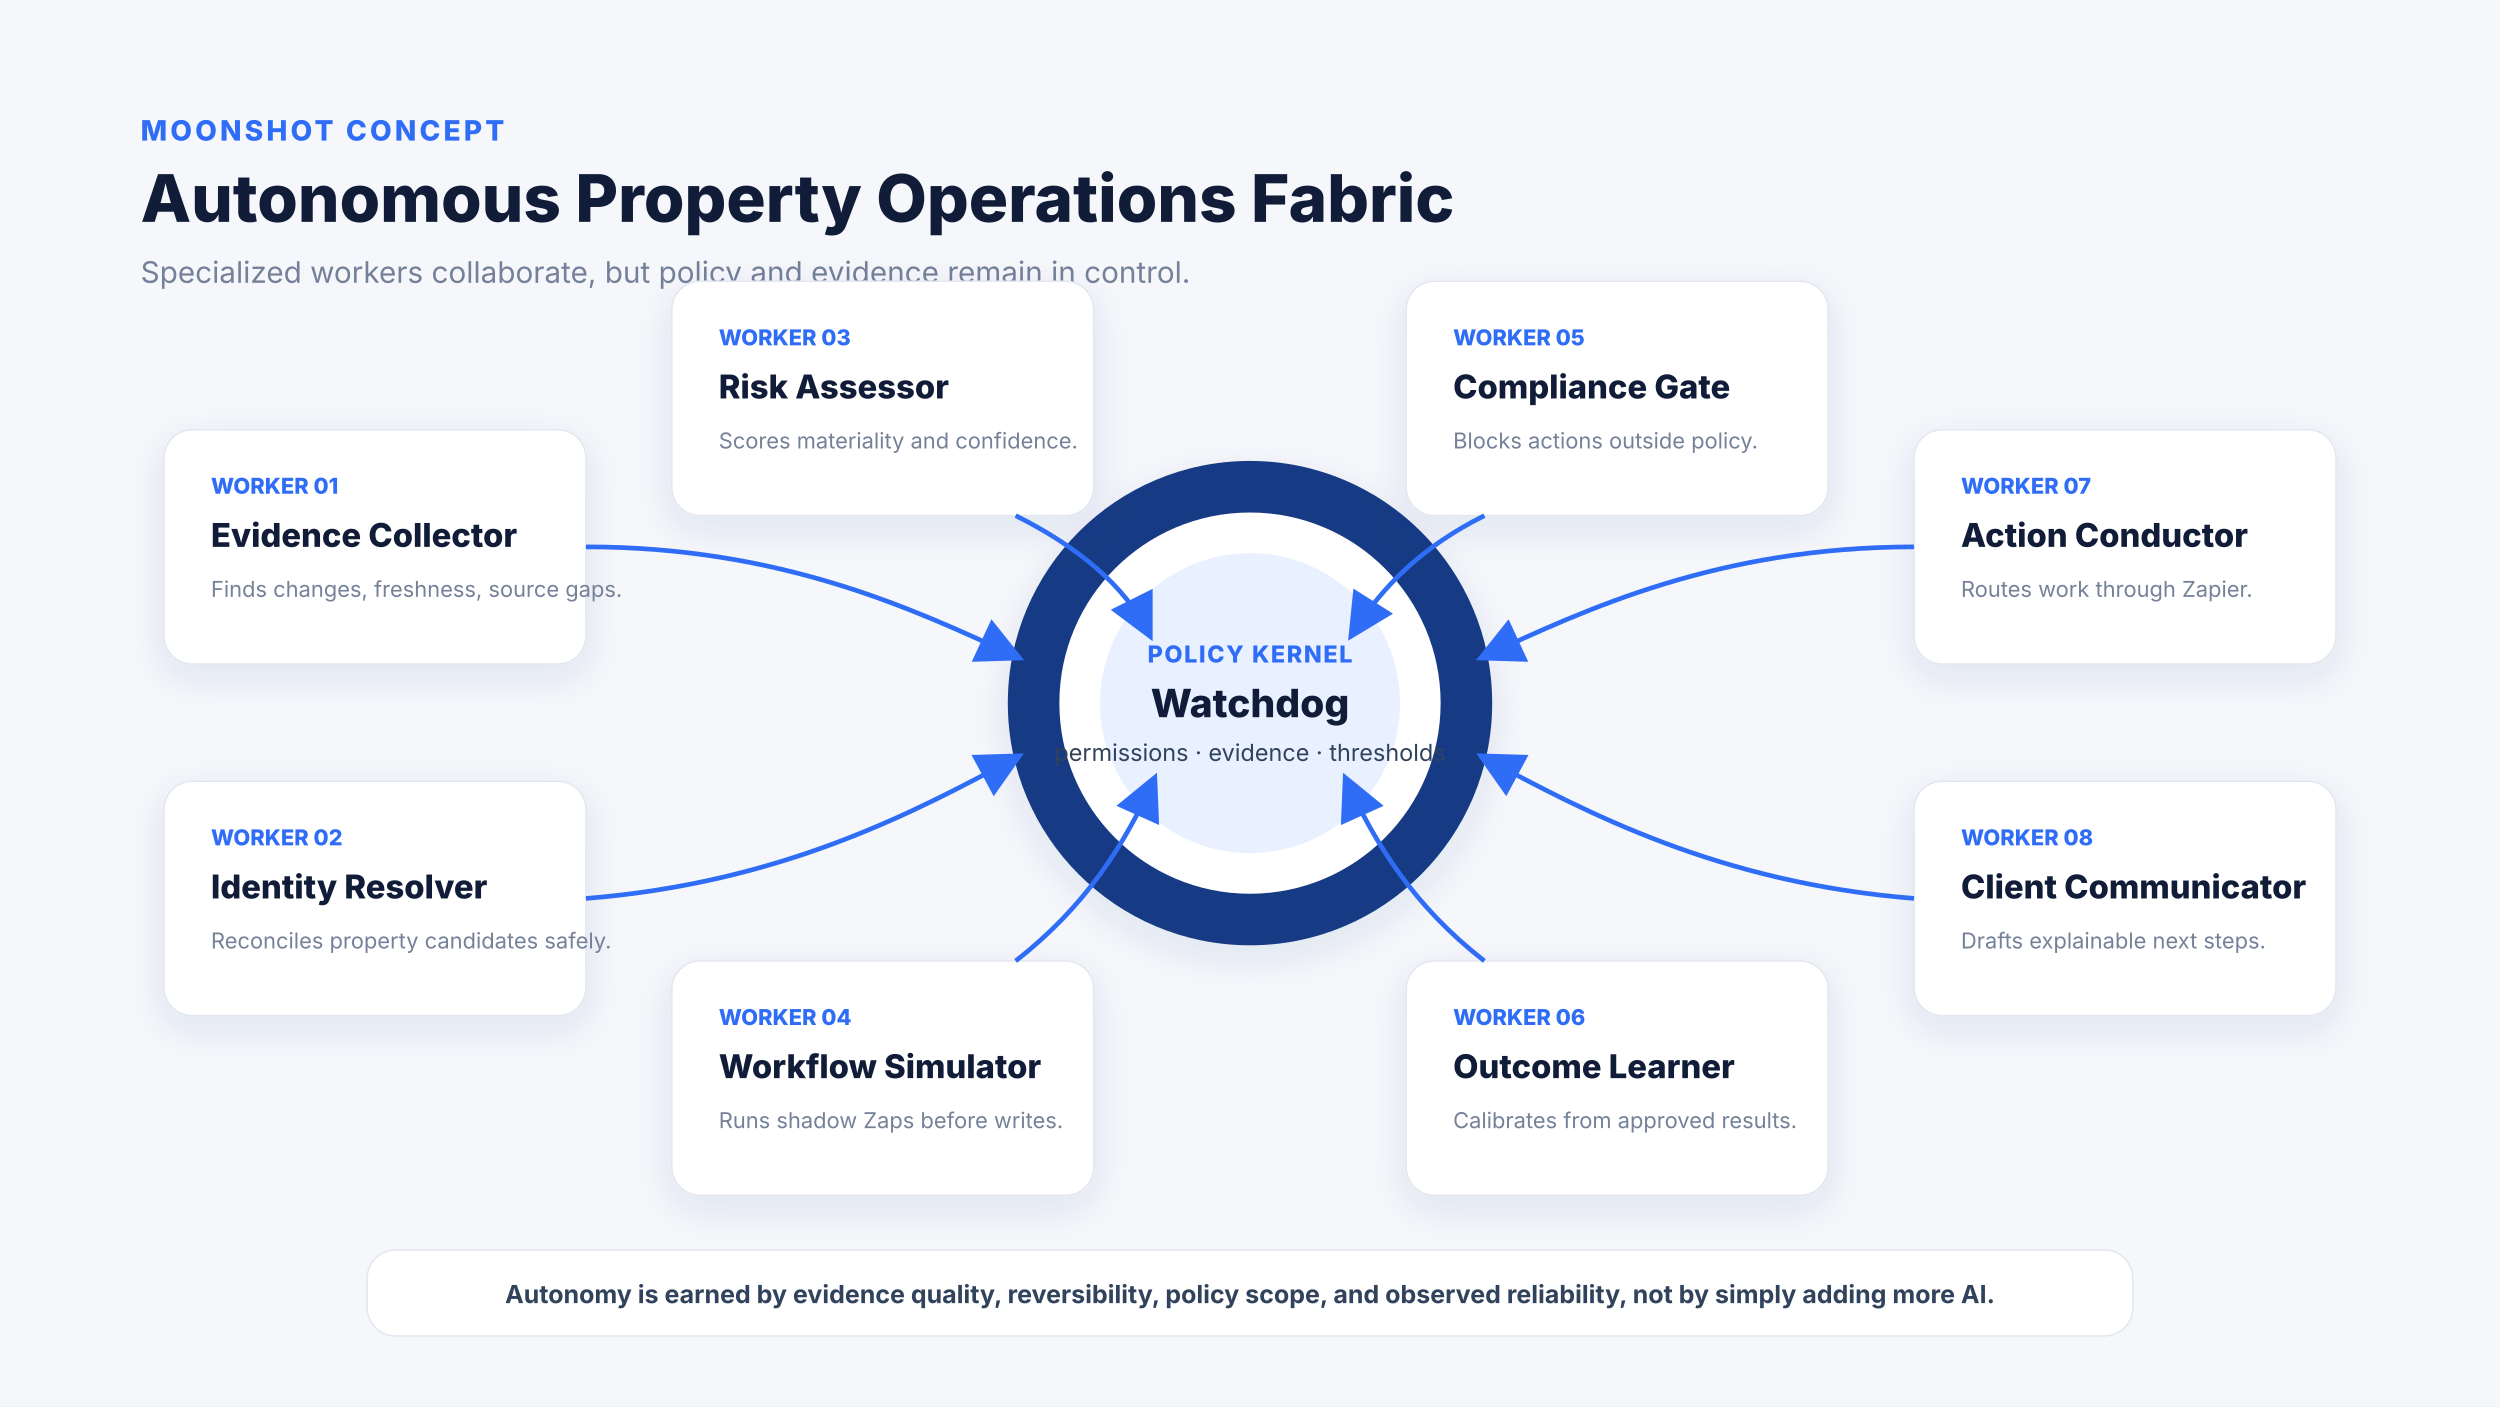
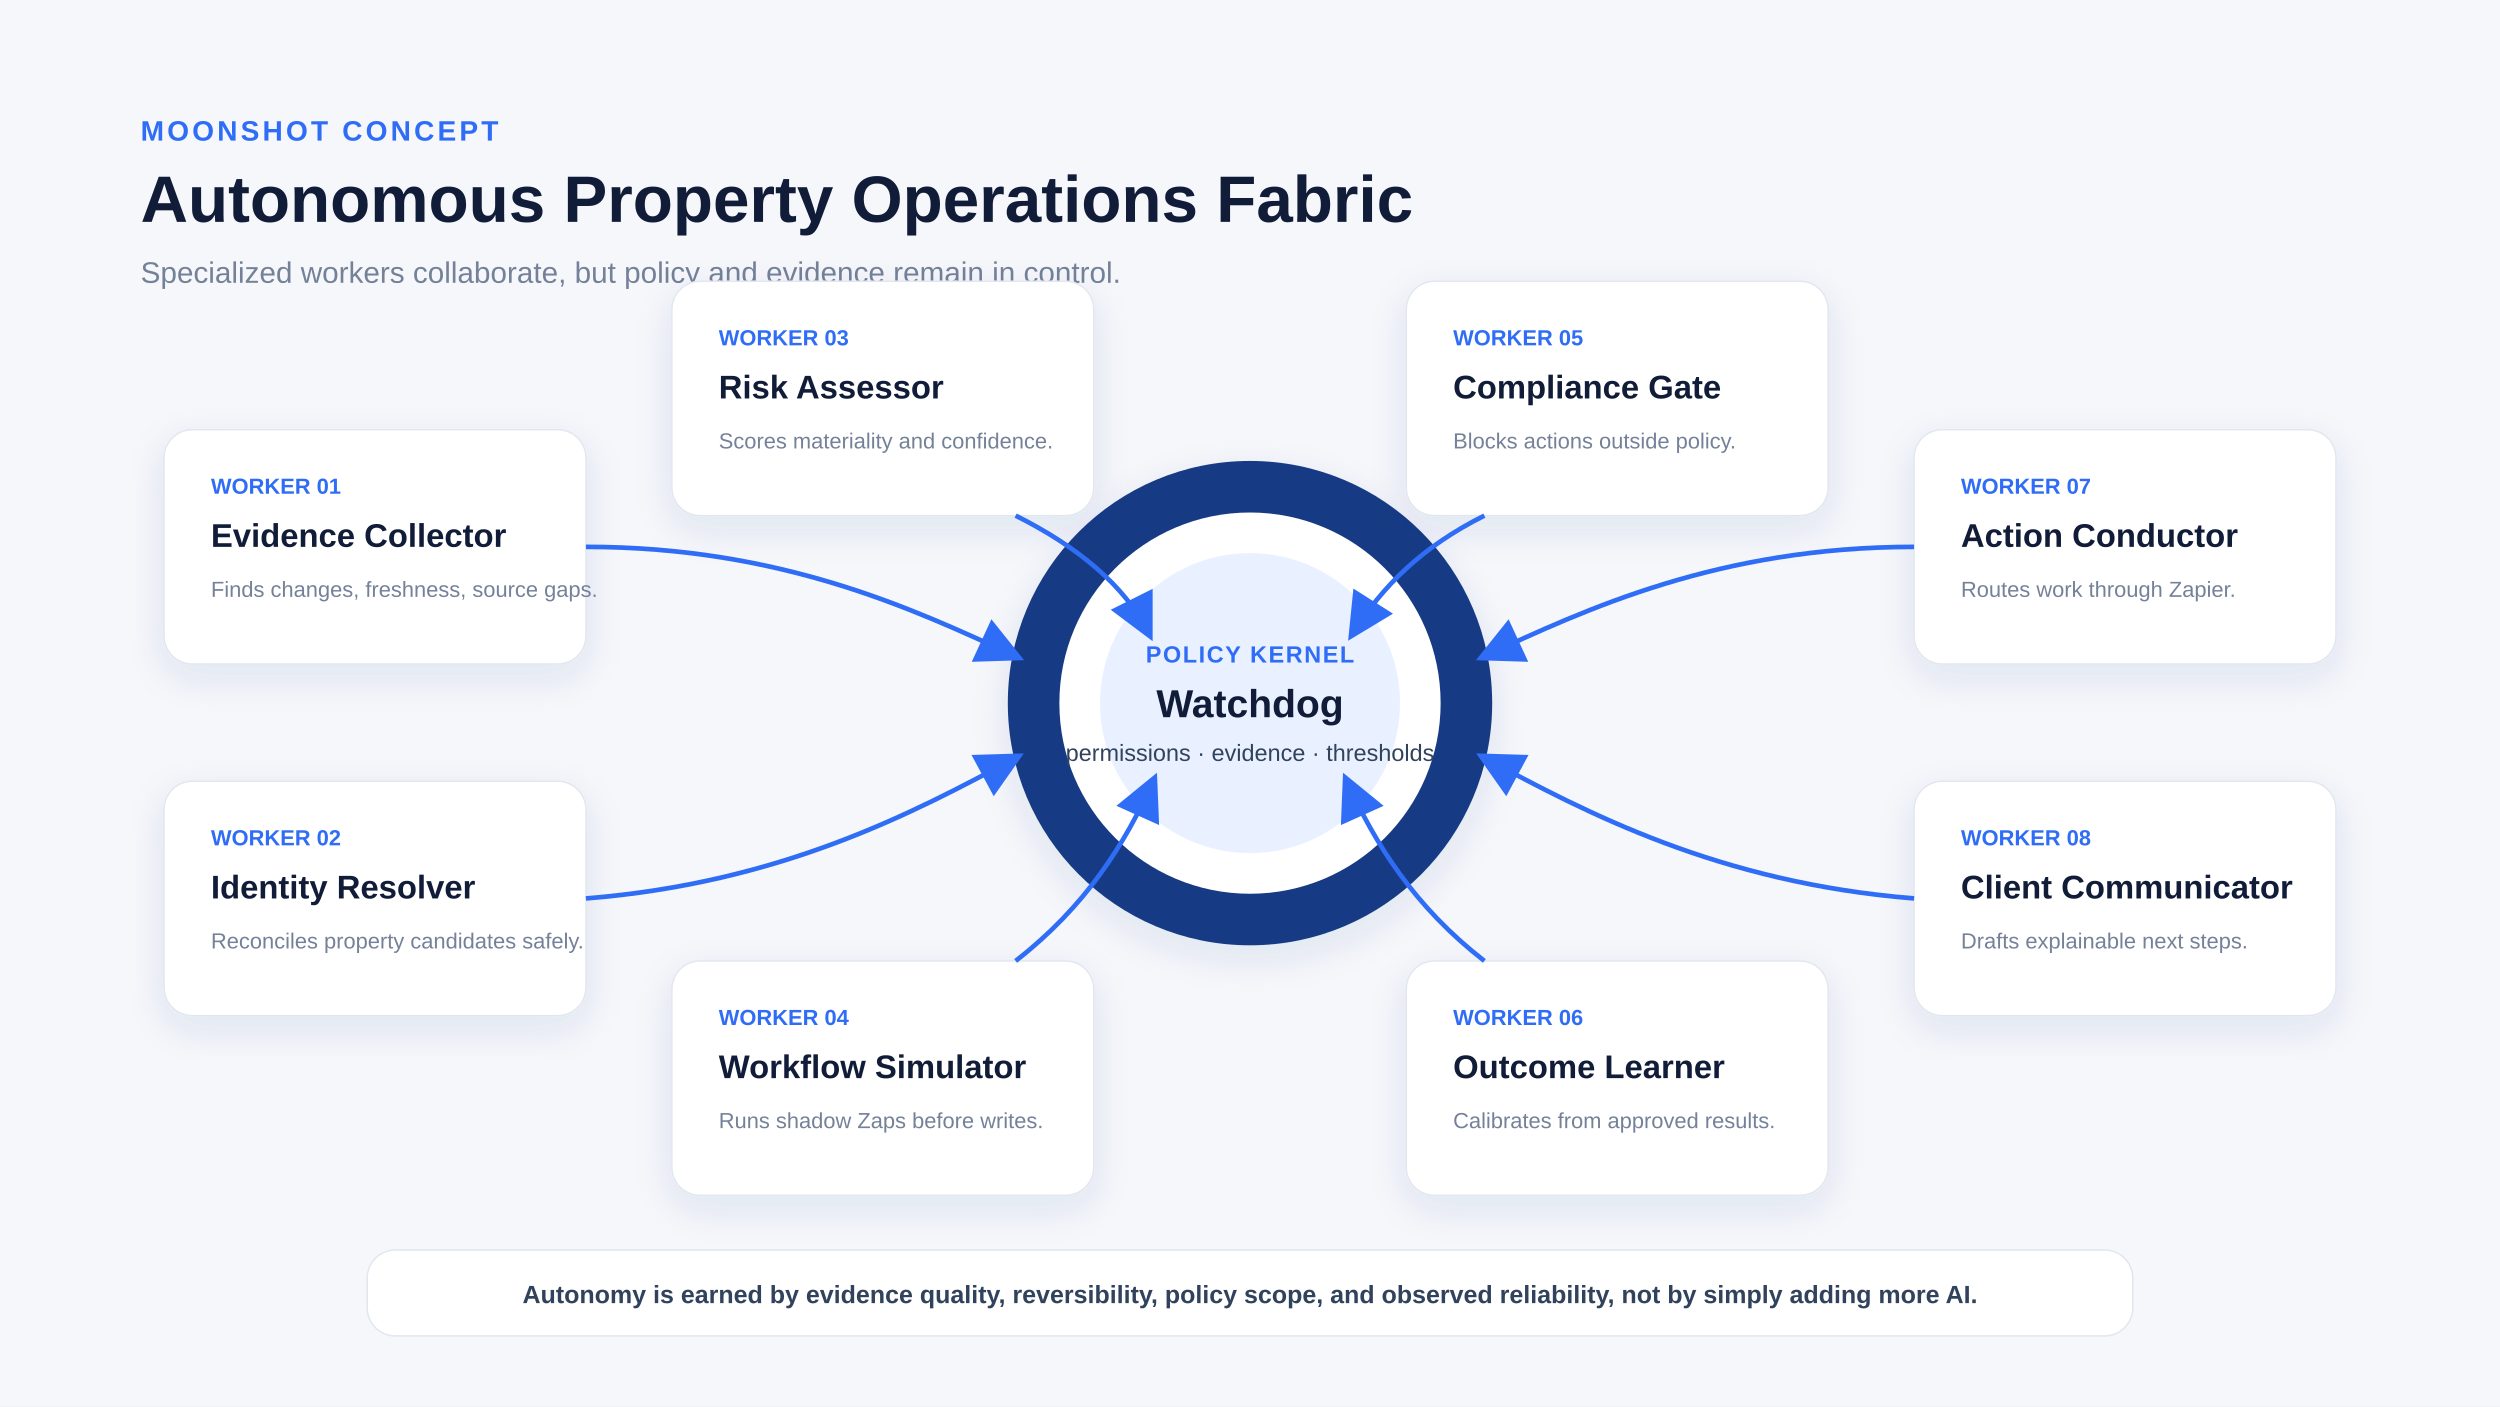
<svg xmlns="http://www.w3.org/2000/svg" width="1600" height="900" viewBox="0 0 1600 900" role="img" aria-labelledby="title desc">
  <defs>
    <filter id="s">
      <feDropShadow dx="0" dy="8" stdDeviation="12" flood-color="#183b84" flood-opacity=".10" />
    </filter>
    <marker id="a" markerWidth="10" markerHeight="10" refX="8" refY="5" orient="auto">
      <path d="M0 0L10 5L0 10Z" fill="#2f6df6" />
    </marker>
  </defs>
  <rect width="1600" height="900" fill="#f5f7fb" />
-   <text x="90" y="90" font-family="Inter,Arial,sans-serif" font-size="18" font-weight="800" letter-spacing="2" fill="#2f6df6">MOONSHOT CONCEPT</text>
-   <text x="90" y="142" font-family="Inter,Arial,sans-serif" font-size="42" font-weight="800" fill="#111d38">Autonomous Property Operations Fabric</text>
-   <text x="90" y="181" font-family="Inter,Arial,sans-serif" font-size="19" fill="#748198">Specialized workers collaborate, but policy and evidence remain in control.</text>
+   <text x="90" y="90" font-family="Libre Franklin,Arial,sans-serif" font-size="18" font-weight="800" letter-spacing="2" fill="#2f6df6">MOONSHOT CONCEPT</text>
+   <text x="90" y="142" font-family="Libre Franklin,Arial,sans-serif" font-size="42" font-weight="800" fill="#111d38">Autonomous Property Operations Fabric</text>
+   <text x="90" y="181" font-family="Libre Franklin,Arial,sans-serif" font-size="19" fill="#748198">Specialized workers collaborate, but policy and evidence remain in control.</text>
  <g filter="url(#s)">
    <circle cx="800" cy="450" r="155" fill="#183b84" />
    <circle cx="800" cy="450" r="122" fill="#fff" />
    <circle cx="800" cy="450" r="96" fill="#e9f0ff" />
  </g>
-   <text x="800" y="424" text-anchor="middle" font-family="Inter,Arial,sans-serif" font-size="15" font-weight="800" letter-spacing="1" fill="#2f6df6">POLICY KERNEL</text>
-   <text x="800" y="459" text-anchor="middle" font-family="Inter,Arial,sans-serif" font-size="25" font-weight="800" fill="#111d38">Watchdog</text>
-   <text x="800" y="487" text-anchor="middle" font-family="Inter,Arial,sans-serif" font-size="15" fill="#31435c">permissions · evidence · thresholds</text>
-   <g filter="url(#s)" font-family="Inter,Arial,sans-serif">
+   <text x="800" y="424" text-anchor="middle" font-family="Libre Franklin,Arial,sans-serif" font-size="15" font-weight="800" letter-spacing="1" fill="#2f6df6">POLICY KERNEL</text>
+   <text x="800" y="459" text-anchor="middle" font-family="Libre Franklin,Arial,sans-serif" font-size="25" font-weight="800" fill="#111d38">Watchdog</text>
+   <text x="800" y="487" text-anchor="middle" font-family="Libre Franklin,Arial,sans-serif" font-size="15" fill="#31435c">permissions · evidence · thresholds</text>
+   <g filter="url(#s)" font-family="Libre Franklin,Arial,sans-serif">
    <rect x="105" y="275" width="270" height="150" rx="18" fill="#fff" stroke="#e2e7ef" />
    <rect x="105" y="500" width="270" height="150" rx="18" fill="#fff" stroke="#e2e7ef" />
    <rect x="430" y="180" width="270" height="150" rx="18" fill="#fff" stroke="#e2e7ef" />
    <rect x="430" y="615" width="270" height="150" rx="18" fill="#fff" stroke="#e2e7ef" />
    <rect x="900" y="180" width="270" height="150" rx="18" fill="#fff" stroke="#e2e7ef" />
    <rect x="900" y="615" width="270" height="150" rx="18" fill="#fff" stroke="#e2e7ef" />
    <rect x="1225" y="275" width="270" height="150" rx="18" fill="#fff" stroke="#e2e7ef" />
    <rect x="1225" y="500" width="270" height="150" rx="18" fill="#fff" stroke="#e2e7ef" />
  </g>
-   <text x="135" y="316" font-family="Inter,Arial,sans-serif" font-size="14" font-weight="800" fill="#2f6df6">WORKER 01</text>
-   <text x="135" y="350" font-family="Inter,Arial,sans-serif" font-size="21" font-weight="800" fill="#111d38">Evidence Collector</text>
-   <text x="135" y="382" font-family="Inter,Arial,sans-serif" font-size="14" fill="#748198">Finds changes, freshness, source gaps.</text>
-   <text x="135" y="541" font-family="Inter,Arial,sans-serif" font-size="14" font-weight="800" fill="#2f6df6">WORKER 02</text>
-   <text x="135" y="575" font-family="Inter,Arial,sans-serif" font-size="21" font-weight="800" fill="#111d38">Identity Resolver</text>
-   <text x="135" y="607" font-family="Inter,Arial,sans-serif" font-size="14" fill="#748198">Reconciles property candidates safely.</text>
-   <text x="460" y="221" font-family="Inter,Arial,sans-serif" font-size="14" font-weight="800" fill="#2f6df6">WORKER 03</text>
-   <text x="460" y="255" font-family="Inter,Arial,sans-serif" font-size="21" font-weight="800" fill="#111d38">Risk Assessor</text>
-   <text x="460" y="287" font-family="Inter,Arial,sans-serif" font-size="14" fill="#748198">Scores materiality and confidence.</text>
-   <text x="460" y="656" font-family="Inter,Arial,sans-serif" font-size="14" font-weight="800" fill="#2f6df6">WORKER 04</text>
-   <text x="460" y="690" font-family="Inter,Arial,sans-serif" font-size="21" font-weight="800" fill="#111d38">Workflow Simulator</text>
-   <text x="460" y="722" font-family="Inter,Arial,sans-serif" font-size="14" fill="#748198">Runs shadow Zaps before writes.</text>
-   <text x="930" y="221" font-family="Inter,Arial,sans-serif" font-size="14" font-weight="800" fill="#2f6df6">WORKER 05</text>
-   <text x="930" y="255" font-family="Inter,Arial,sans-serif" font-size="21" font-weight="800" fill="#111d38">Compliance Gate</text>
-   <text x="930" y="287" font-family="Inter,Arial,sans-serif" font-size="14" fill="#748198">Blocks actions outside policy.</text>
-   <text x="930" y="656" font-family="Inter,Arial,sans-serif" font-size="14" font-weight="800" fill="#2f6df6">WORKER 06</text>
-   <text x="930" y="690" font-family="Inter,Arial,sans-serif" font-size="21" font-weight="800" fill="#111d38">Outcome Learner</text>
-   <text x="930" y="722" font-family="Inter,Arial,sans-serif" font-size="14" fill="#748198">Calibrates from approved results.</text>
-   <text x="1255" y="316" font-family="Inter,Arial,sans-serif" font-size="14" font-weight="800" fill="#2f6df6">WORKER 07</text>
-   <text x="1255" y="350" font-family="Inter,Arial,sans-serif" font-size="21" font-weight="800" fill="#111d38">Action Conductor</text>
-   <text x="1255" y="382" font-family="Inter,Arial,sans-serif" font-size="14" fill="#748198">Routes work through Zapier.</text>
-   <text x="1255" y="541" font-family="Inter,Arial,sans-serif" font-size="14" font-weight="800" fill="#2f6df6">WORKER 08</text>
-   <text x="1255" y="575" font-family="Inter,Arial,sans-serif" font-size="21" font-weight="800" fill="#111d38">Client Communicator</text>
-   <text x="1255" y="607" font-family="Inter,Arial,sans-serif" font-size="14" fill="#748198">Drafts explainable next steps.</text>
+   <text x="135" y="316" font-family="Libre Franklin,Arial,sans-serif" font-size="14" font-weight="800" fill="#2f6df6">WORKER 01</text>
+   <text x="135" y="350" font-family="Libre Franklin,Arial,sans-serif" font-size="21" font-weight="800" fill="#111d38">Evidence Collector</text>
+   <text x="135" y="382" font-family="Libre Franklin,Arial,sans-serif" font-size="14" fill="#748198">Finds changes, freshness, source gaps.</text>
+   <text x="135" y="541" font-family="Libre Franklin,Arial,sans-serif" font-size="14" font-weight="800" fill="#2f6df6">WORKER 02</text>
+   <text x="135" y="575" font-family="Libre Franklin,Arial,sans-serif" font-size="21" font-weight="800" fill="#111d38">Identity Resolver</text>
+   <text x="135" y="607" font-family="Libre Franklin,Arial,sans-serif" font-size="14" fill="#748198">Reconciles property candidates safely.</text>
+   <text x="460" y="221" font-family="Libre Franklin,Arial,sans-serif" font-size="14" font-weight="800" fill="#2f6df6">WORKER 03</text>
+   <text x="460" y="255" font-family="Libre Franklin,Arial,sans-serif" font-size="21" font-weight="800" fill="#111d38">Risk Assessor</text>
+   <text x="460" y="287" font-family="Libre Franklin,Arial,sans-serif" font-size="14" fill="#748198">Scores materiality and confidence.</text>
+   <text x="460" y="656" font-family="Libre Franklin,Arial,sans-serif" font-size="14" font-weight="800" fill="#2f6df6">WORKER 04</text>
+   <text x="460" y="690" font-family="Libre Franklin,Arial,sans-serif" font-size="21" font-weight="800" fill="#111d38">Workflow Simulator</text>
+   <text x="460" y="722" font-family="Libre Franklin,Arial,sans-serif" font-size="14" fill="#748198">Runs shadow Zaps before writes.</text>
+   <text x="930" y="221" font-family="Libre Franklin,Arial,sans-serif" font-size="14" font-weight="800" fill="#2f6df6">WORKER 05</text>
+   <text x="930" y="255" font-family="Libre Franklin,Arial,sans-serif" font-size="21" font-weight="800" fill="#111d38">Compliance Gate</text>
+   <text x="930" y="287" font-family="Libre Franklin,Arial,sans-serif" font-size="14" fill="#748198">Blocks actions outside policy.</text>
+   <text x="930" y="656" font-family="Libre Franklin,Arial,sans-serif" font-size="14" font-weight="800" fill="#2f6df6">WORKER 06</text>
+   <text x="930" y="690" font-family="Libre Franklin,Arial,sans-serif" font-size="21" font-weight="800" fill="#111d38">Outcome Learner</text>
+   <text x="930" y="722" font-family="Libre Franklin,Arial,sans-serif" font-size="14" fill="#748198">Calibrates from approved results.</text>
+   <text x="1255" y="316" font-family="Libre Franklin,Arial,sans-serif" font-size="14" font-weight="800" fill="#2f6df6">WORKER 07</text>
+   <text x="1255" y="350" font-family="Libre Franklin,Arial,sans-serif" font-size="21" font-weight="800" fill="#111d38">Action Conductor</text>
+   <text x="1255" y="382" font-family="Libre Franklin,Arial,sans-serif" font-size="14" fill="#748198">Routes work through Zapier.</text>
+   <text x="1255" y="541" font-family="Libre Franklin,Arial,sans-serif" font-size="14" font-weight="800" fill="#2f6df6">WORKER 08</text>
+   <text x="1255" y="575" font-family="Libre Franklin,Arial,sans-serif" font-size="21" font-weight="800" fill="#111d38">Client Communicator</text>
+   <text x="1255" y="607" font-family="Libre Franklin,Arial,sans-serif" font-size="14" fill="#748198">Drafts explainable next steps.</text>
  <path d="M375 350C500 350 585 390 650 420" fill="none" stroke="#2f6df6" stroke-width="3" marker-end="url(#a)" />
  <path d="M375 575C500 565 585 520 650 485" fill="none" stroke="#2f6df6" stroke-width="3" marker-end="url(#a)" />
  <path d="M650 330C690 350 720 375 735 405" fill="none" stroke="#2f6df6" stroke-width="3" marker-end="url(#a)" />
  <path d="M650 615C695 580 720 540 738 500" fill="none" stroke="#2f6df6" stroke-width="3" marker-end="url(#a)" />
  <path d="M950 330C910 350 885 375 866 405" fill="none" stroke="#2f6df6" stroke-width="3" marker-end="url(#a)" />
  <path d="M950 615C905 580 880 540 862 500" fill="none" stroke="#2f6df6" stroke-width="3" marker-end="url(#a)" />
  <path d="M1225 350C1100 350 1015 390 950 420" fill="none" stroke="#2f6df6" stroke-width="3" marker-end="url(#a)" />
  <path d="M1225 575C1100 565 1015 520 950 485" fill="none" stroke="#2f6df6" stroke-width="3" marker-end="url(#a)" />
  <rect x="235" y="800" width="1130" height="55" rx="18" fill="#fff" stroke="#e2e7ef" />
-   <text x="800" y="834" text-anchor="middle" font-family="Inter,Arial,sans-serif" font-size="16" font-weight="700" fill="#31435c">Autonomy is earned by evidence quality, reversibility, policy scope, and observed reliability, not by simply adding more AI.</text>
+   <text x="800" y="834" text-anchor="middle" font-family="Libre Franklin,Arial,sans-serif" font-size="16" font-weight="700" fill="#31435c">Autonomy is earned by evidence quality, reversibility, policy scope, and observed reliability, not by simply adding more AI.</text>
</svg>
